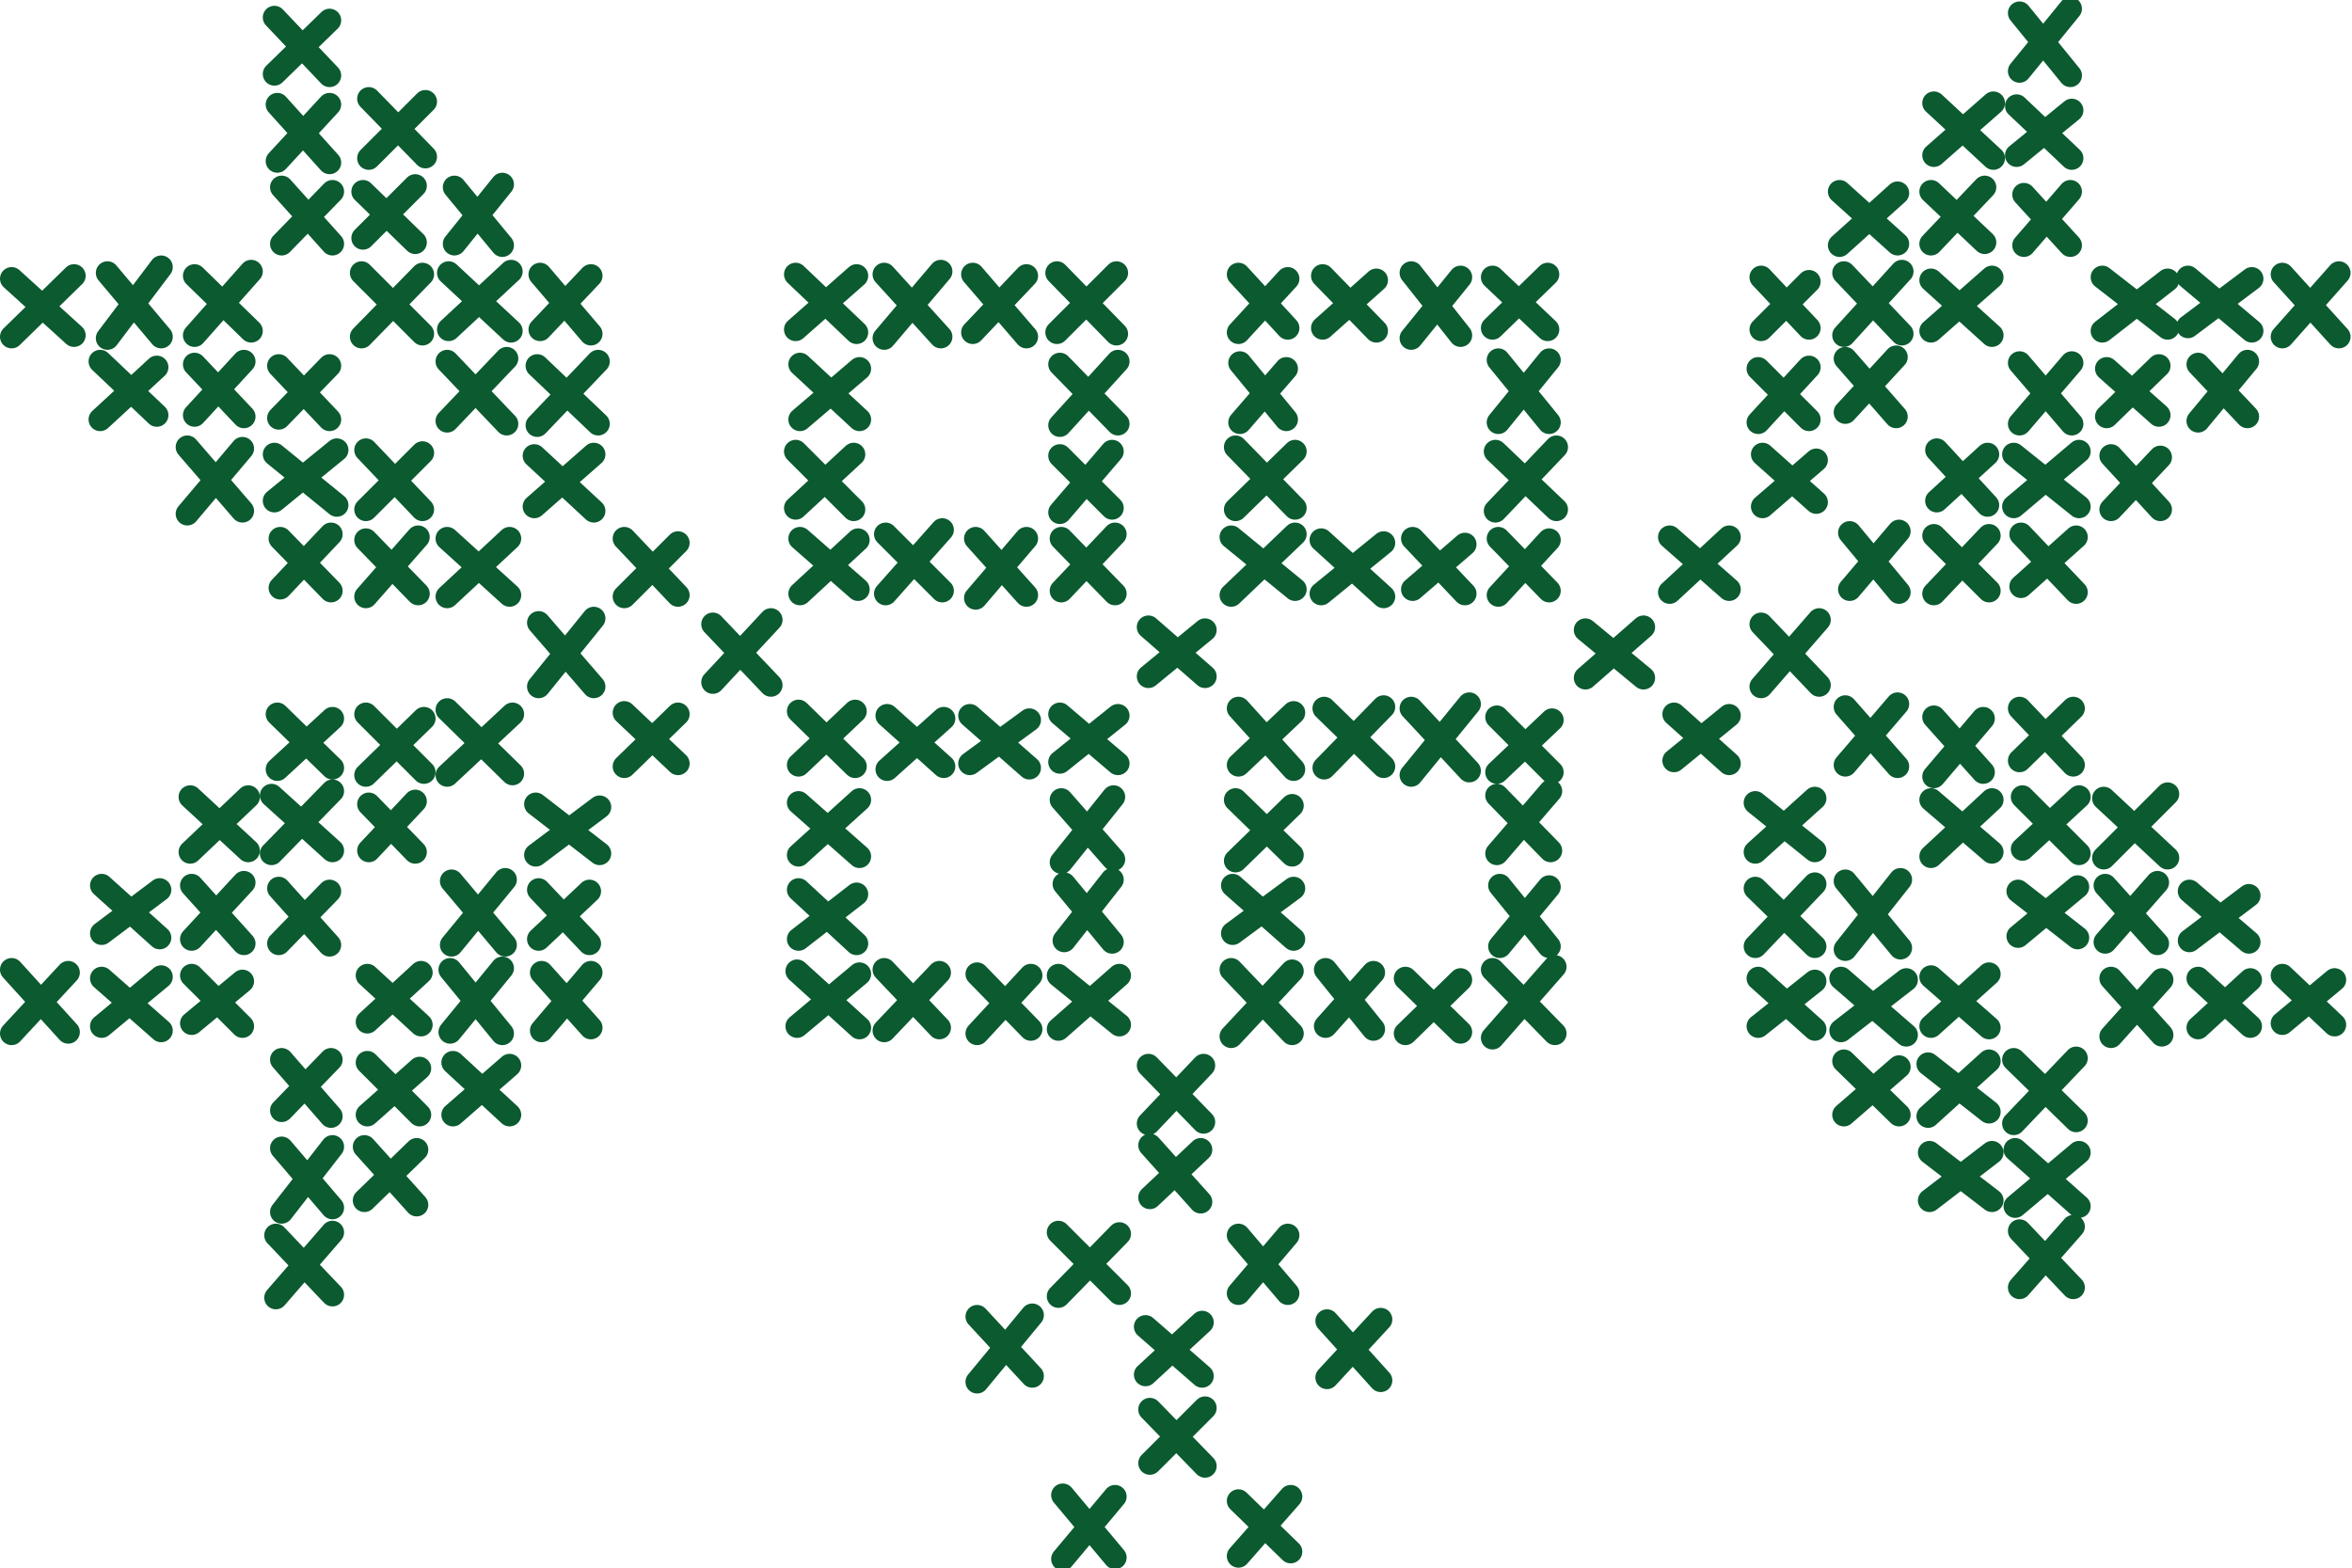
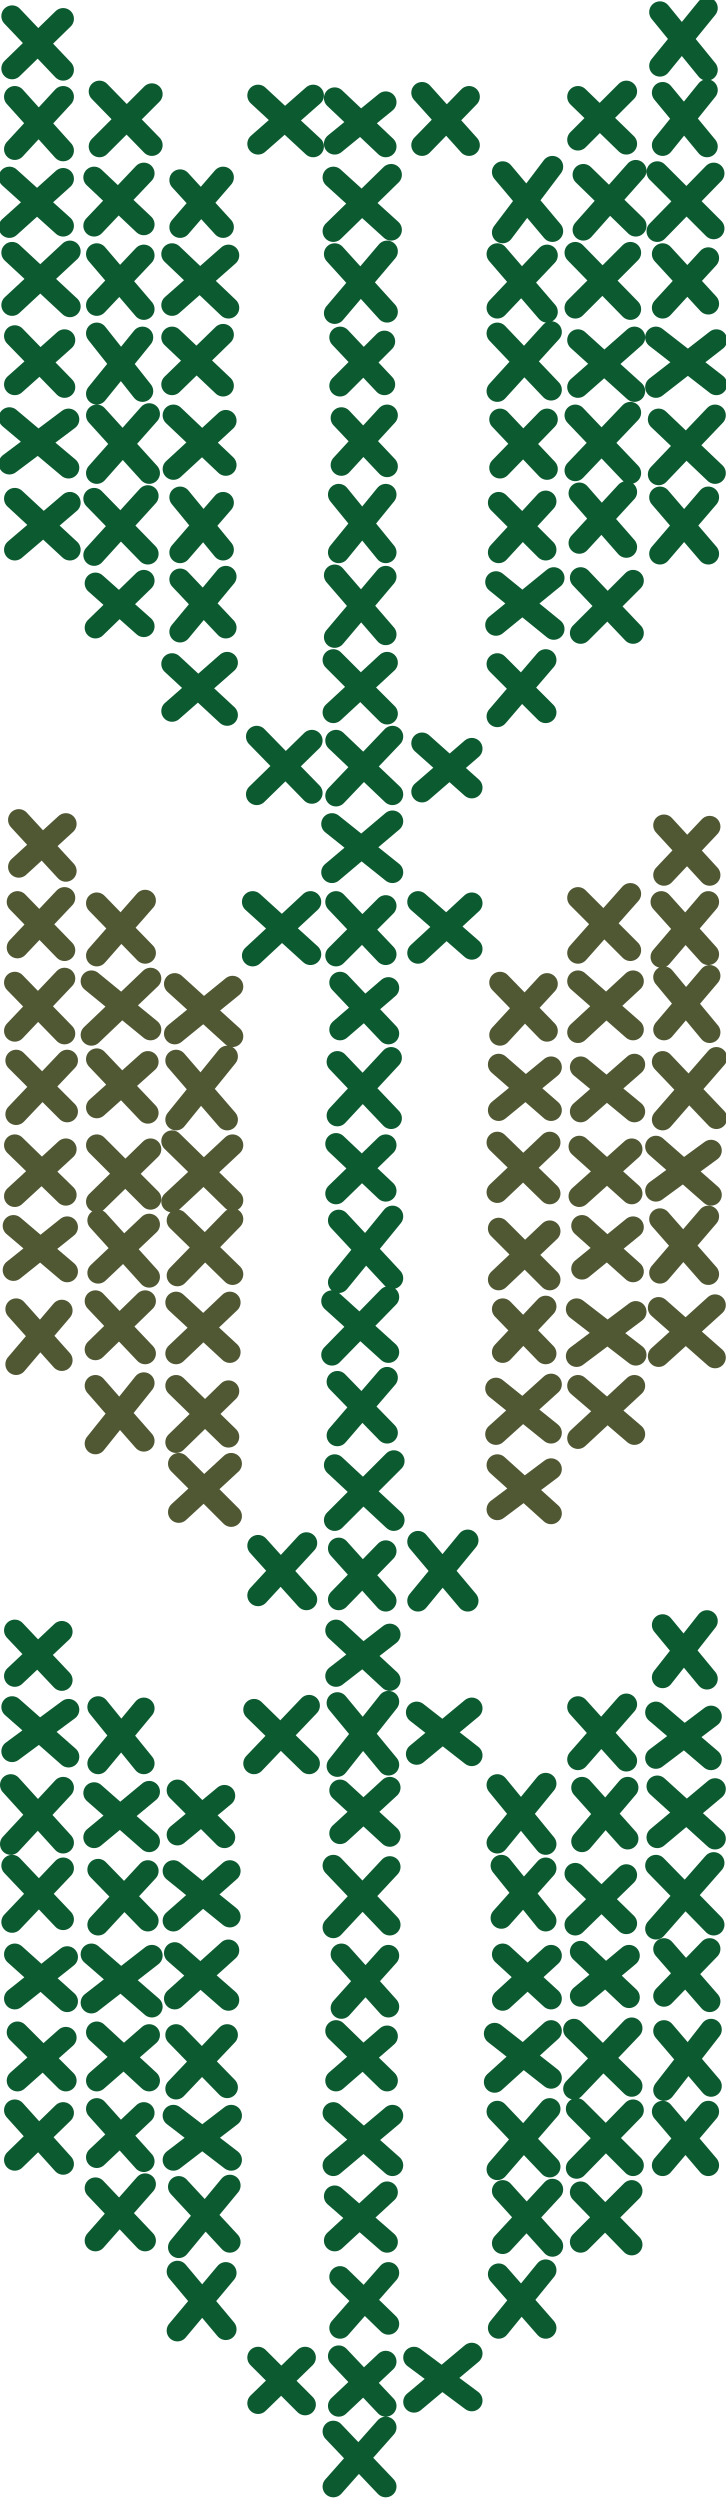
- <svg xmlns="http://www.w3.org/2000/svg" width="162" height="108" viewBox="0 0 162 108">
-   <path d="M18.9 1.2L22.7 5.2M22.7 1.4L18.9 5.1M139.1 0.9L142.6 5.2M142.6 0.6L139.1 4.9M19.1 7.2L22.7 11.2M22.7 7.2L19.1 11.1M25.4 6.8L29.3 10.8M29.3 7.0L25.4 10.9M133.2 7.1L137.3 10.9M137.3 7.1L133.2 10.7M138.9 7.3L142.7 10.9M142.7 7.6L138.9 10.7M19.4 12.9L22.9 16.8M22.9 13.2L19.4 16.8M25.0 13.2L28.6 16.7M28.6 12.8L25.0 16.4M31.3 12.9L34.6 16.9M34.6 12.7L31.3 16.8M126.7 13.2L130.7 16.8M130.7 13.3L126.7 16.9M133.0 13.2L136.7 16.7M136.7 12.9L133.0 16.8M139.4 13.4L142.6 16.9M142.6 13.2L139.4 16.9M0.8 19.2L5.1 23.1M5.1 19.0L0.8 23.2M7.4 18.8L11.1 23.2M11.1 18.4L7.4 23.3M13.4 19.0L17.3 22.8M17.3 18.7L13.4 23.1M24.9 18.8L29.1 23.0M29.1 18.9L24.9 23.2M30.9 18.8L35.2 22.8M35.2 18.7L30.9 22.7M37.2 18.9L40.7 23.0M40.7 19.0L37.2 22.7M54.8 18.9L59.0 22.9M59.0 19.0L54.8 22.7M60.9 18.9L64.8 23.2M64.8 18.7L60.9 23.3M67.0 18.9L70.7 23.2M70.7 19.0L67.0 22.9M72.8 18.8L76.9 23.0M76.9 18.8L72.8 22.9M85.3 18.9L88.7 22.6M88.7 19.2L85.3 22.9M91.1 19.0L94.8 22.8M94.8 19.3L91.1 22.6M97.2 18.8L100.6 23.1M100.6 19.1L97.2 23.3M102.8 19.1L106.6 22.7M106.6 18.9L102.8 22.6M121.3 19.1L124.6 22.6M124.6 19.4L121.3 22.7M127.0 18.8L131.0 23.0M131.0 18.7L127.0 23.1M133.0 19.3L137.2 23.1M137.2 19.1L133.0 22.8M144.8 19.1L149.3 22.6M149.3 19.3L144.8 22.8M150.7 19.1L155.1 22.8M155.1 19.2L150.7 22.5M157.2 18.9L161.1 23.2M161.1 18.8L157.2 23.2M6.9 24.9L10.8 28.6M10.8 25.3L6.9 28.9M13.4 25.1L16.8 28.7M16.8 24.9L13.4 28.6M19.2 25.2L22.7 28.9M22.7 25.2L19.2 28.8M30.8 24.9L34.9 29.2M34.9 24.7L30.8 29.0M37.0 25.2L41.2 29.2M41.2 24.9L37.0 29.3M55.1 25.1L59.2 28.9M59.2 25.4L55.1 28.9M73.0 25.1L77.0 29.2M77.0 24.9L73.0 29.3M85.4 25.0L88.6 28.9M88.6 25.4L85.4 29.1M103.2 24.8L106.7 29.1M106.7 24.8L103.2 29.1M121.1 25.4L124.6 28.9M124.6 25.3L121.1 29.1M127.1 24.7L130.6 28.7M130.6 24.6L127.1 28.4M139.1 25.0L142.7 29.2M142.7 25.0L139.1 29.2M145.1 25.4L148.7 28.6M148.7 25.2L145.1 28.7M151.4 25.1L154.8 28.7M154.8 24.9L151.4 29.0M12.9 30.8L16.7 35.2M16.7 30.9L12.9 35.4M18.9 31.3L23.2 34.8M23.2 31.0L18.9 34.5M25.2 31.0L29.1 35.1M29.1 31.2L25.2 35.1M36.8 31.4L40.9 35.2M40.9 31.3L36.8 34.9M54.8 31.1L58.8 35.1M58.8 31.3L54.8 35.0M73.0 31.4L76.6 35.0M76.6 31.1L73.0 35.3M85.1 30.8L89.2 35.0M89.2 31.1L85.1 35.1M103.0 31.1L107.2 35.1M107.2 30.8L103.0 35.2M121.4 31.3L125.1 34.6M125.1 31.7L121.4 34.9M133.4 31.0L136.9 34.8M136.9 31.3L133.4 34.5M138.7 31.3L143.2 34.9M143.2 31.1L138.7 34.9M145.4 31.4L148.8 35.1M148.8 31.5L145.4 35.1M19.3 37.1L22.8 40.7M22.8 36.8L19.3 40.5M25.2 37.2L28.8 40.9M28.8 37.0L25.2 41.1M30.8 37.1L35.1 41.0M35.1 37.1L30.8 41.1M43.0 37.1L46.7 41.0M46.7 37.4L43.0 41.1M55.1 37.1L59.1 40.6M59.1 37.2L55.1 40.9M61.0 36.8L64.9 40.7M64.9 36.5L61.0 40.9M67.2 37.1L70.7 41.0M70.7 37.1L67.2 41.2M73.1 37.1L76.8 40.9M76.8 36.8L73.1 40.7M84.8 37.0L89.2 40.6M89.2 36.8L84.8 41.0M91.0 37.2L95.3 41.1M95.3 37.4L91.0 40.9M97.3 37.1L100.9 40.9M100.9 37.5L97.3 40.6M103.2 37.1L106.7 40.7M106.7 37.2L103.2 41.0M115.0 37.0L119.1 40.6M119.1 37.0L115.0 40.8M127.4 36.7L130.8 40.8M130.8 36.6L127.4 40.6M133.2 36.9L137.0 40.7M137.0 36.9L133.2 40.9M139.2 36.8L143.0 40.8M143.0 37.0L139.2 40.4M37.1 42.9L40.9 47.3M40.9 42.6L37.1 47.3M49.1 43.0L53.1 47.2M53.1 42.7L49.1 47.0M79.1 43.2L83.0 46.6M83.0 43.4L79.1 46.6M109.2 43.4L113.2 46.7M113.2 43.2L109.2 46.7M121.3 43.0L125.3 47.2M125.3 42.7L121.3 47.3M19.1 49.2L22.9 52.9M22.9 49.5L19.1 53.0M25.2 49.2L29.2 53.2M29.2 49.5L25.2 53.4M30.8 48.9L35.3 53.3M35.3 49.2L30.8 53.4M43.0 49.1L46.7 52.6M46.7 49.2L43.0 52.8M55.0 49.0L58.9 52.8M58.9 49.0L55.0 52.7M61.1 49.3L65.0 52.8M65.0 49.5L61.1 53.0M66.8 49.3L70.9 52.9M70.9 49.6L66.8 52.6M73.0 49.2L77.0 52.6M77.0 49.3L73.0 52.5M85.3 48.8L89.1 53.0M89.1 49.1L85.3 52.7M91.2 48.8L95.3 52.8M95.3 48.7L91.2 52.9M97.2 48.8L101.2 53.1M101.2 48.5L97.2 53.4M103.1 49.4L106.9 53.2M106.9 49.6L103.1 53.2M115.3 49.2L119.1 52.6M119.1 49.3L115.3 52.4M127.1 48.7L130.7 52.8M130.7 48.5L127.1 52.7M133.2 49.4L136.6 53.2M136.6 49.5L133.2 53.5M139.1 48.8L142.8 52.7M142.8 48.8L139.1 52.4M13.1 54.9L17.1 58.6M17.1 54.9L13.1 58.7M18.7 54.8L22.9 58.6M22.9 54.5L18.7 58.8M25.4 55.4L28.6 58.7M28.6 55.2L25.4 58.6M36.9 55.4L41.3 58.8M41.3 55.6L36.9 58.9M55.0 55.3L59.2 59.0M59.2 55.1L55.0 58.9M73.1 55.1L76.7 59.2M76.7 54.9L73.1 59.4M85.1 55.1L89.0 58.9M89.0 55.5L85.1 59.3M103.1 54.8L106.8 58.6M106.8 54.5L103.1 58.8M120.9 55.3L125.0 58.6M125.0 55.0L120.9 58.7M133.0 55.1L137.2 58.7M137.2 55.1L133.0 59.0M139.3 54.9L143.2 58.8M143.2 54.9L139.3 58.5M144.9 55.0L149.3 59.1M149.3 54.7L144.9 59.1M7.0 61.0L11.0 64.6M11.0 61.3L7.0 64.3M13.2 61.0L16.8 65.0M16.8 60.8L13.2 64.7M19.2 61.2L22.7 65.1M22.7 61.4L19.2 65.0M31.1 60.7L34.8 65.1M34.8 60.6L31.1 65.1M37.1 61.3L40.6 65.0M40.6 61.4L37.1 64.7M55.0 61.3L59.0 65.0M59.0 61.6L55.0 64.7M73.3 60.9L76.6 64.9M76.6 60.6L73.3 64.8M84.9 61.0L89.1 64.7M89.1 61.2L84.9 64.3M103.3 61.0L106.7 65.2M106.7 61.1L103.3 65.2M120.9 61.2L125.0 65.2M125.0 60.9L120.9 65.2M127.1 60.7L130.9 65.3M130.9 60.6L127.1 65.4M139.0 61.4L143.1 64.6M143.1 61.1L139.0 64.5M145.0 61.0L148.6 65.0M148.6 60.8L145.0 64.9M150.8 61.4L154.9 64.9M154.9 61.7L150.8 64.8M0.8 66.8L4.7 71.1M4.7 67.0L0.8 71.2M7.0 67.4L11.1 71.0M11.1 67.3L7.0 70.7M13.2 67.2L16.7 70.7M16.7 67.6L13.2 70.5M25.3 67.2L29.0 70.6M29.0 67.0L25.3 70.4M31.0 66.8L34.6 71.2M34.6 66.7L31.0 71.1M37.3 67.0L40.7 70.8M40.7 67.0L37.3 71.0M54.9 66.9L59.2 70.8M59.2 67.1L54.9 70.7M60.9 66.8L64.7 70.8M64.7 67.0L60.9 71.0M67.3 67.1L71.0 70.9M71.0 67.2L67.3 71.2M72.9 67.2L77.1 70.6M77.1 67.2L72.9 70.9M84.8 66.8L89.0 71.2M89.0 66.9L84.8 71.4M91.3 66.8L94.6 70.9M94.6 67.0L91.3 70.7M96.8 67.4L100.6 71.1M100.6 67.5L96.8 71.2M102.8 66.8L107.1 71.2M107.1 66.6L102.8 71.5M121.1 67.4L125.0 70.9M125.0 67.6L121.1 70.7M126.8 67.4L131.3 71.3M131.3 67.5L126.8 71.0M133.0 67.3L137.0 70.8M137.0 67.1L133.0 70.7M145.4 67.4L148.9 71.3M148.9 67.5L145.4 71.4M151.4 67.4L155.0 70.7M155.0 67.5L151.4 70.8M157.2 67.2L160.8 70.6M160.8 67.5L157.2 70.5M19.4 73.0L22.8 76.9M22.8 73.0L19.4 76.5M25.3 73.2L28.9 76.8M28.9 73.6L25.3 76.8M31.2 73.2L35.1 76.8M35.1 73.4L31.2 76.8M79.1 73.4L82.9 77.3M82.9 73.4L79.1 77.4M127.0 73.1L130.8 76.8M130.8 73.5L127.0 76.8M132.8 73.3L137.0 76.6M137.0 73.1L132.8 76.9M138.7 73.0L143.0 77.2M143.0 72.9L138.7 77.4M19.4 79.1L22.9 83.2M22.9 79.0L19.4 83.5M25.1 79.0L28.7 83.0M28.7 79.2L25.1 82.7M79.2 78.9L82.7 82.8M82.7 79.2L79.2 82.5M132.9 79.4L137.2 82.7M137.2 79.4L132.9 82.7M138.8 79.2L143.2 83.1M143.2 79.4L138.8 83.1M19.0 85.1L22.9 89.2M22.9 84.9L19.0 89.4M72.9 84.9L77.1 89.1M77.1 85.0L72.9 89.3M85.3 85.1L88.7 89.1M88.7 85.1L85.3 89.1M139.1 84.8L142.8 88.7M142.8 84.5L139.1 88.7M67.3 90.7L71.1 94.8M71.1 90.6L67.3 95.2M78.9 91.4L82.8 94.8M82.8 91.1L78.9 94.7M91.4 91.0L95.1 95.1M95.1 90.9L91.4 94.9M79.2 97.1L83.0 101.0M83.0 97.0L79.2 100.8M73.2 103.0L76.8 107.3M76.8 103.1L73.2 107.4M85.3 103.4L88.9 106.9M88.9 103.1L85.3 107.2" stroke="#0B5A30" stroke-width="1.6" stroke-linecap="round" fill="none" />
+ <svg xmlns="http://www.w3.org/2000/svg" width="54" height="186" viewBox="0 0 54 186">
+   <path d="M0.9 1.2L4.7 5.2M4.7 1.4L0.9 5.1M49.1 0.9L52.6 5.2M52.6 0.6L49.1 4.9M1.1 7.2L4.7 11.2M4.7 7.2L1.1 11.1M7.4 6.8L11.3 10.8M11.3 7.0L7.4 10.9M19.2 7.1L23.3 10.9M23.3 7.1L19.2 10.7M24.9 7.3L28.7 10.9M28.7 7.6L24.9 10.7M31.4 6.9L34.9 10.8M34.9 7.2L31.4 10.8M43.0 7.2L46.6 10.7M46.6 6.8L43.0 10.4M49.3 6.9L52.6 10.9M52.6 6.7L49.3 10.8M0.7 13.2L4.7 16.8M4.7 13.3L0.7 16.9M7.0 13.2L10.7 16.7M10.7 12.9L7.0 16.8M13.4 13.4L16.6 16.9M16.6 13.2L13.4 16.9M24.8 13.2L29.1 17.1M29.1 13.0L24.8 17.2M37.4 12.8L41.1 17.2M41.1 12.4L37.4 17.3M43.4 13.0L47.3 16.8M47.3 12.7L43.4 17.1M48.9 12.8L53.1 17.0M53.1 12.9L48.9 17.2M0.9 18.8L5.2 22.8M5.2 18.7L0.9 22.7M7.2 18.9L10.7 23.0M10.7 19.0L7.2 22.7M12.8 18.9L17.0 22.9M17.0 19.0L12.8 22.7M24.9 18.9L28.8 23.2M28.8 18.7L24.9 23.3M37.0 18.9L40.7 23.2M40.7 19.0L37.0 22.9M42.8 18.8L46.9 23.0M46.9 18.8L42.8 22.9M49.3 18.9L52.7 22.6M52.7 19.2L49.3 22.9M1.1 25.0L4.8 28.8M4.8 25.3L1.1 28.6M7.2 24.8L10.6 29.1M10.6 25.1L7.2 29.3M12.8 25.1L16.6 28.7M16.6 24.9L12.8 28.6M25.3 25.1L28.6 28.6M28.6 25.4L25.3 28.7M37.0 24.8L41.0 29.0M41.0 24.7L37.0 29.1M43.0 25.3L47.2 29.1M47.2 25.1L43.0 28.8M48.8 25.1L53.3 28.6M53.3 25.3L48.8 28.8M0.7 31.1L5.1 34.8M5.1 31.2L0.7 34.5M7.2 30.9L11.1 35.2M11.1 30.8L7.2 35.2M12.9 30.9L16.8 34.6M16.8 31.3L12.9 34.9M25.4 31.1L28.8 34.7M28.8 30.9L25.4 34.6M37.2 31.2L40.7 34.9M40.7 31.2L37.2 34.8M42.8 30.9L46.9 35.2M46.9 30.7L42.8 35.0M49.0 31.2L53.2 35.2M53.2 30.9L49.0 35.3M1.1 37.1L5.2 40.9M5.2 37.4L1.1 40.9M7.0 37.1L11.0 41.2M11.0 36.9L7.0 41.3M13.4 37.0L16.6 40.9M16.6 37.4L13.4 41.1M25.2 36.8L28.7 41.1M28.7 36.8L25.2 41.1M37.1 37.4L40.6 40.9M40.6 37.3L37.1 41.1M43.1 36.7L46.6 40.7M46.6 36.6L43.1 40.4M49.1 37.0L52.7 41.2M52.7 37.0L49.1 41.2M7.1 43.4L10.7 46.6M10.7 43.2L7.1 46.7M13.4 43.1L16.8 46.7M16.8 42.9L13.4 47.0M24.9 42.8L28.7 47.2M28.7 42.9L24.9 47.4M36.9 43.3L41.2 46.8M41.2 43.0L36.9 46.5M43.2 43.0L47.1 47.1M47.1 43.2L43.2 47.1M12.8 49.4L16.9 53.2M16.9 49.3L12.8 52.9M24.8 49.1L28.8 53.1M28.8 49.3L24.8 53.0M37.0 49.4L40.6 53.0M40.6 49.1L37.0 53.3M19.1 54.8L23.2 59.0M23.2 55.1L19.1 59.1M25.0 55.1L29.2 59.1M29.2 54.8L25.0 59.2M31.4 55.3L35.1 58.6M35.1 55.7L31.4 58.9M24.7 61.3L29.2 64.9M29.2 61.1L24.7 64.9M18.8 67.1L23.1 71.0M23.1 67.1L18.8 71.1M25.0 67.1L28.7 71.0M28.7 67.4L25.0 71.1M31.1 67.1L35.1 70.6M35.1 67.2L31.1 70.9M25.3 73.1L28.9 76.9M28.9 73.5L25.3 76.6M25.1 79.0L29.1 83.2M29.1 78.7L25.1 83.0M25.0 85.1L28.7 88.6M28.7 85.2L25.0 88.8M25.2 90.8L29.2 95.1M29.2 90.5L25.2 95.4M24.7 96.8L28.9 100.6M28.9 96.5L24.7 100.8M25.1 102.8L28.8 106.6M28.8 102.5L25.1 106.8M24.9 109.0L29.3 113.1M29.3 108.7L24.9 113.1M19.2 115.0L22.8 119.0M22.8 114.8L19.2 118.7M25.2 115.2L28.7 119.1M28.7 115.4L25.2 119.0M31.1 114.7L34.8 119.1M34.8 114.6L31.1 119.1M1.1 121.3L4.6 125.0M4.6 121.4L1.1 124.7M25.0 121.3L29.0 125.0M29.0 121.6L25.0 124.7M49.3 120.9L52.6 124.9M52.6 120.6L49.3 124.8M0.9 127.0L5.1 130.7M5.1 127.2L0.9 130.3M7.3 127.0L10.7 131.2M10.7 127.1L7.3 131.2M18.9 127.2L23.0 131.2M23.0 126.9L18.9 131.2M25.1 126.7L28.9 131.3M28.9 126.6L25.1 131.4M31.0 127.4L35.1 130.6M35.1 127.1L31.0 130.5M43.0 127.0L46.6 131.0M46.6 126.8L43.0 130.9M48.8 127.4L52.9 130.9M52.9 127.7L48.8 130.8M0.8 132.8L4.7 137.1M4.7 133.0L0.8 137.2M7.0 133.4L11.1 137.0M11.1 133.3L7.0 136.7M13.2 133.2L16.7 136.7M16.7 133.6L13.2 136.5M25.3 133.2L29.0 136.6M29.0 133.0L25.3 136.4M37.0 132.8L40.6 137.2M40.6 132.7L37.0 137.1M43.3 133.0L46.7 136.8M46.7 133.0L43.3 137.0M48.9 132.9L53.2 136.8M53.2 133.1L48.9 136.7M0.9 138.8L4.7 142.8M4.7 139.0L0.9 143.0M7.3 139.1L11.0 142.9M11.0 139.2L7.3 143.2M12.9 139.2L17.1 142.6M17.1 139.2L12.9 142.9M24.8 138.8L29.0 143.2M29.0 138.9L24.8 143.4M37.3 138.8L40.6 142.9M40.6 139.0L37.3 142.7M42.8 139.4L46.6 143.1M46.6 139.5L42.8 143.2M48.8 138.8L53.1 143.2M53.1 138.6L48.8 143.5M1.1 145.4L5.0 148.9M5.0 145.6L1.1 148.7M6.8 145.4L11.3 149.3M11.3 145.5L6.8 149.0M13.0 145.3L17.0 148.8M17.0 145.1L13.0 148.7M25.4 145.4L28.9 149.3M28.9 145.5L25.4 149.4M37.4 145.4L41.0 148.7M41.0 145.5L37.4 148.8M43.2 145.2L46.8 148.6M46.8 145.5L43.2 148.5M49.4 145.0L52.8 148.9M52.8 145.0L49.4 148.5M1.3 151.2L4.9 154.8M4.9 151.6L1.3 154.8M7.2 151.2L11.1 154.8M11.1 151.4L7.2 154.8M13.1 151.4L16.9 155.3M16.9 151.4L13.1 155.4M25.0 151.1L28.8 154.8M28.8 151.5L25.0 154.8M36.8 151.3L41.0 154.6M41.0 151.1L36.8 154.9M42.7 151.0L47.0 155.2M47.0 150.9L42.7 155.4M49.4 151.1L52.9 155.2M52.9 151.0L49.4 155.5M1.1 157.0L4.7 161.0M4.7 157.2L1.1 160.7M7.2 156.9L10.7 160.8M10.7 157.2L7.2 160.5M12.9 157.4L17.2 160.7M17.2 157.4L12.9 160.7M24.8 157.2L29.2 161.1M29.2 157.4L24.8 161.1M37.0 157.1L40.9 161.2M40.9 156.9L37.0 161.4M42.9 156.9L47.1 161.1M47.1 157.0L42.9 161.3M49.3 157.1L52.7 161.1M52.7 157.1L49.3 161.1M7.1 162.8L10.8 166.7M10.8 162.5L7.1 166.7M13.3 162.7L17.1 166.8M17.1 162.6L13.3 167.2M24.9 163.4L28.8 166.8M28.8 163.1L24.9 166.7M37.4 163.0L41.1 167.1M41.1 162.9L37.4 166.9M43.2 163.1L47.0 167.0M47.0 163.0L43.2 166.8M13.2 169.0L16.8 173.3M16.8 169.1L13.2 173.4M25.3 169.4L28.9 172.9M28.9 169.1L25.3 173.2M37.1 169.2L40.6 173.2M40.6 168.9L37.1 173.2M19.2 175.4L22.7 178.9M22.7 175.4L19.2 178.8M25.2 175.3L28.7 179.0M28.7 175.7L25.2 179.0M30.8 175.4L35.1 178.6M35.1 175.1L30.8 178.7M24.8 180.9L28.7 185.0M28.7 180.6L24.8 185.0" stroke="#0B5A30" stroke-width="1.6" stroke-linecap="round" fill="none" />
+   <path d="M1.4 61.0L4.9 64.8M4.9 61.3L1.4 64.5M49.4 61.4L52.8 65.1M52.8 61.5L49.4 65.1M1.3 67.1L4.8 70.7M4.8 66.8L1.3 70.5M7.2 67.2L10.8 70.9M10.8 67.0L7.2 71.1M43.0 66.8L46.9 70.7M46.9 66.5L43.0 70.9M49.2 67.1L52.7 71.0M52.7 67.1L49.2 71.2M1.1 73.1L4.8 76.9M4.8 72.8L1.1 76.7M6.8 73.0L11.2 76.6M11.2 72.8L6.8 77.0M13.0 73.2L17.3 77.1M17.3 73.4L13.0 76.9M37.2 73.1L40.7 76.7M40.7 73.2L37.2 77.0M43.0 73.0L47.1 76.6M47.1 73.0L43.0 76.8M49.4 72.7L52.8 76.8M52.8 72.6L49.4 76.6M1.2 78.9L5.0 82.7M5.0 78.9L1.2 82.9M7.2 78.8L11.0 82.8M11.0 79.0L7.2 82.4M13.1 78.9L16.9 83.3M16.9 78.6L13.1 83.3M37.1 79.2L41.0 82.6M41.0 79.4L37.1 82.6M43.2 79.4L47.2 82.7M47.2 79.2L43.2 82.7M49.3 79.0L53.3 83.2M53.3 78.7L49.3 83.3M1.1 85.2L4.9 88.9M4.9 85.5L1.1 89.0M7.2 85.2L11.2 89.2M11.2 85.5L7.2 89.4M12.8 84.9L17.3 89.3M17.3 85.2L12.8 89.4M37.0 85.0L40.9 88.8M40.9 85.0L37.0 88.7M43.1 85.3L47.0 88.8M47.0 85.5L43.1 89.0M48.8 85.3L52.9 88.9M52.9 85.6L48.8 88.6M1.0 91.2L5.0 94.6M5.0 91.3L1.0 94.5M7.3 90.8L11.1 95.0M11.1 91.1L7.3 94.7M13.2 90.8L17.3 94.8M17.3 90.7L13.2 94.9M37.1 91.4L40.9 95.2M40.9 91.6L37.1 95.2M43.3 91.2L47.1 94.6M47.1 91.3L43.3 94.4M49.1 90.7L52.7 94.8M52.7 90.5L49.1 94.7M1.2 97.4L4.6 101.2M4.6 97.5L1.2 101.5M7.1 96.8L10.8 100.7M10.8 96.8L7.1 100.4M13.1 96.9L17.1 100.6M17.1 96.9L13.1 100.7M37.4 97.4L40.6 100.7M40.6 97.2L37.4 100.6M42.9 97.4L47.3 100.8M47.3 97.6L42.9 100.9M49.0 97.3L53.2 101.0M53.2 97.1L49.0 100.9M7.1 103.1L10.7 107.2M10.7 102.9L7.1 107.4M13.1 103.1L17.0 106.9M17.0 103.5L13.1 107.3M36.9 103.3L41.0 106.6M41.0 103.0L36.9 106.7M43.0 103.1L47.2 106.7M47.2 103.1L43.0 107.0M13.3 108.9L17.2 112.8M17.2 108.9L13.3 112.5M37.0 109.0L41.0 112.6M41.0 109.3L37.0 112.3" stroke="#4F5733" stroke-width="1.6" stroke-linecap="round" fill="none" />
</svg>
